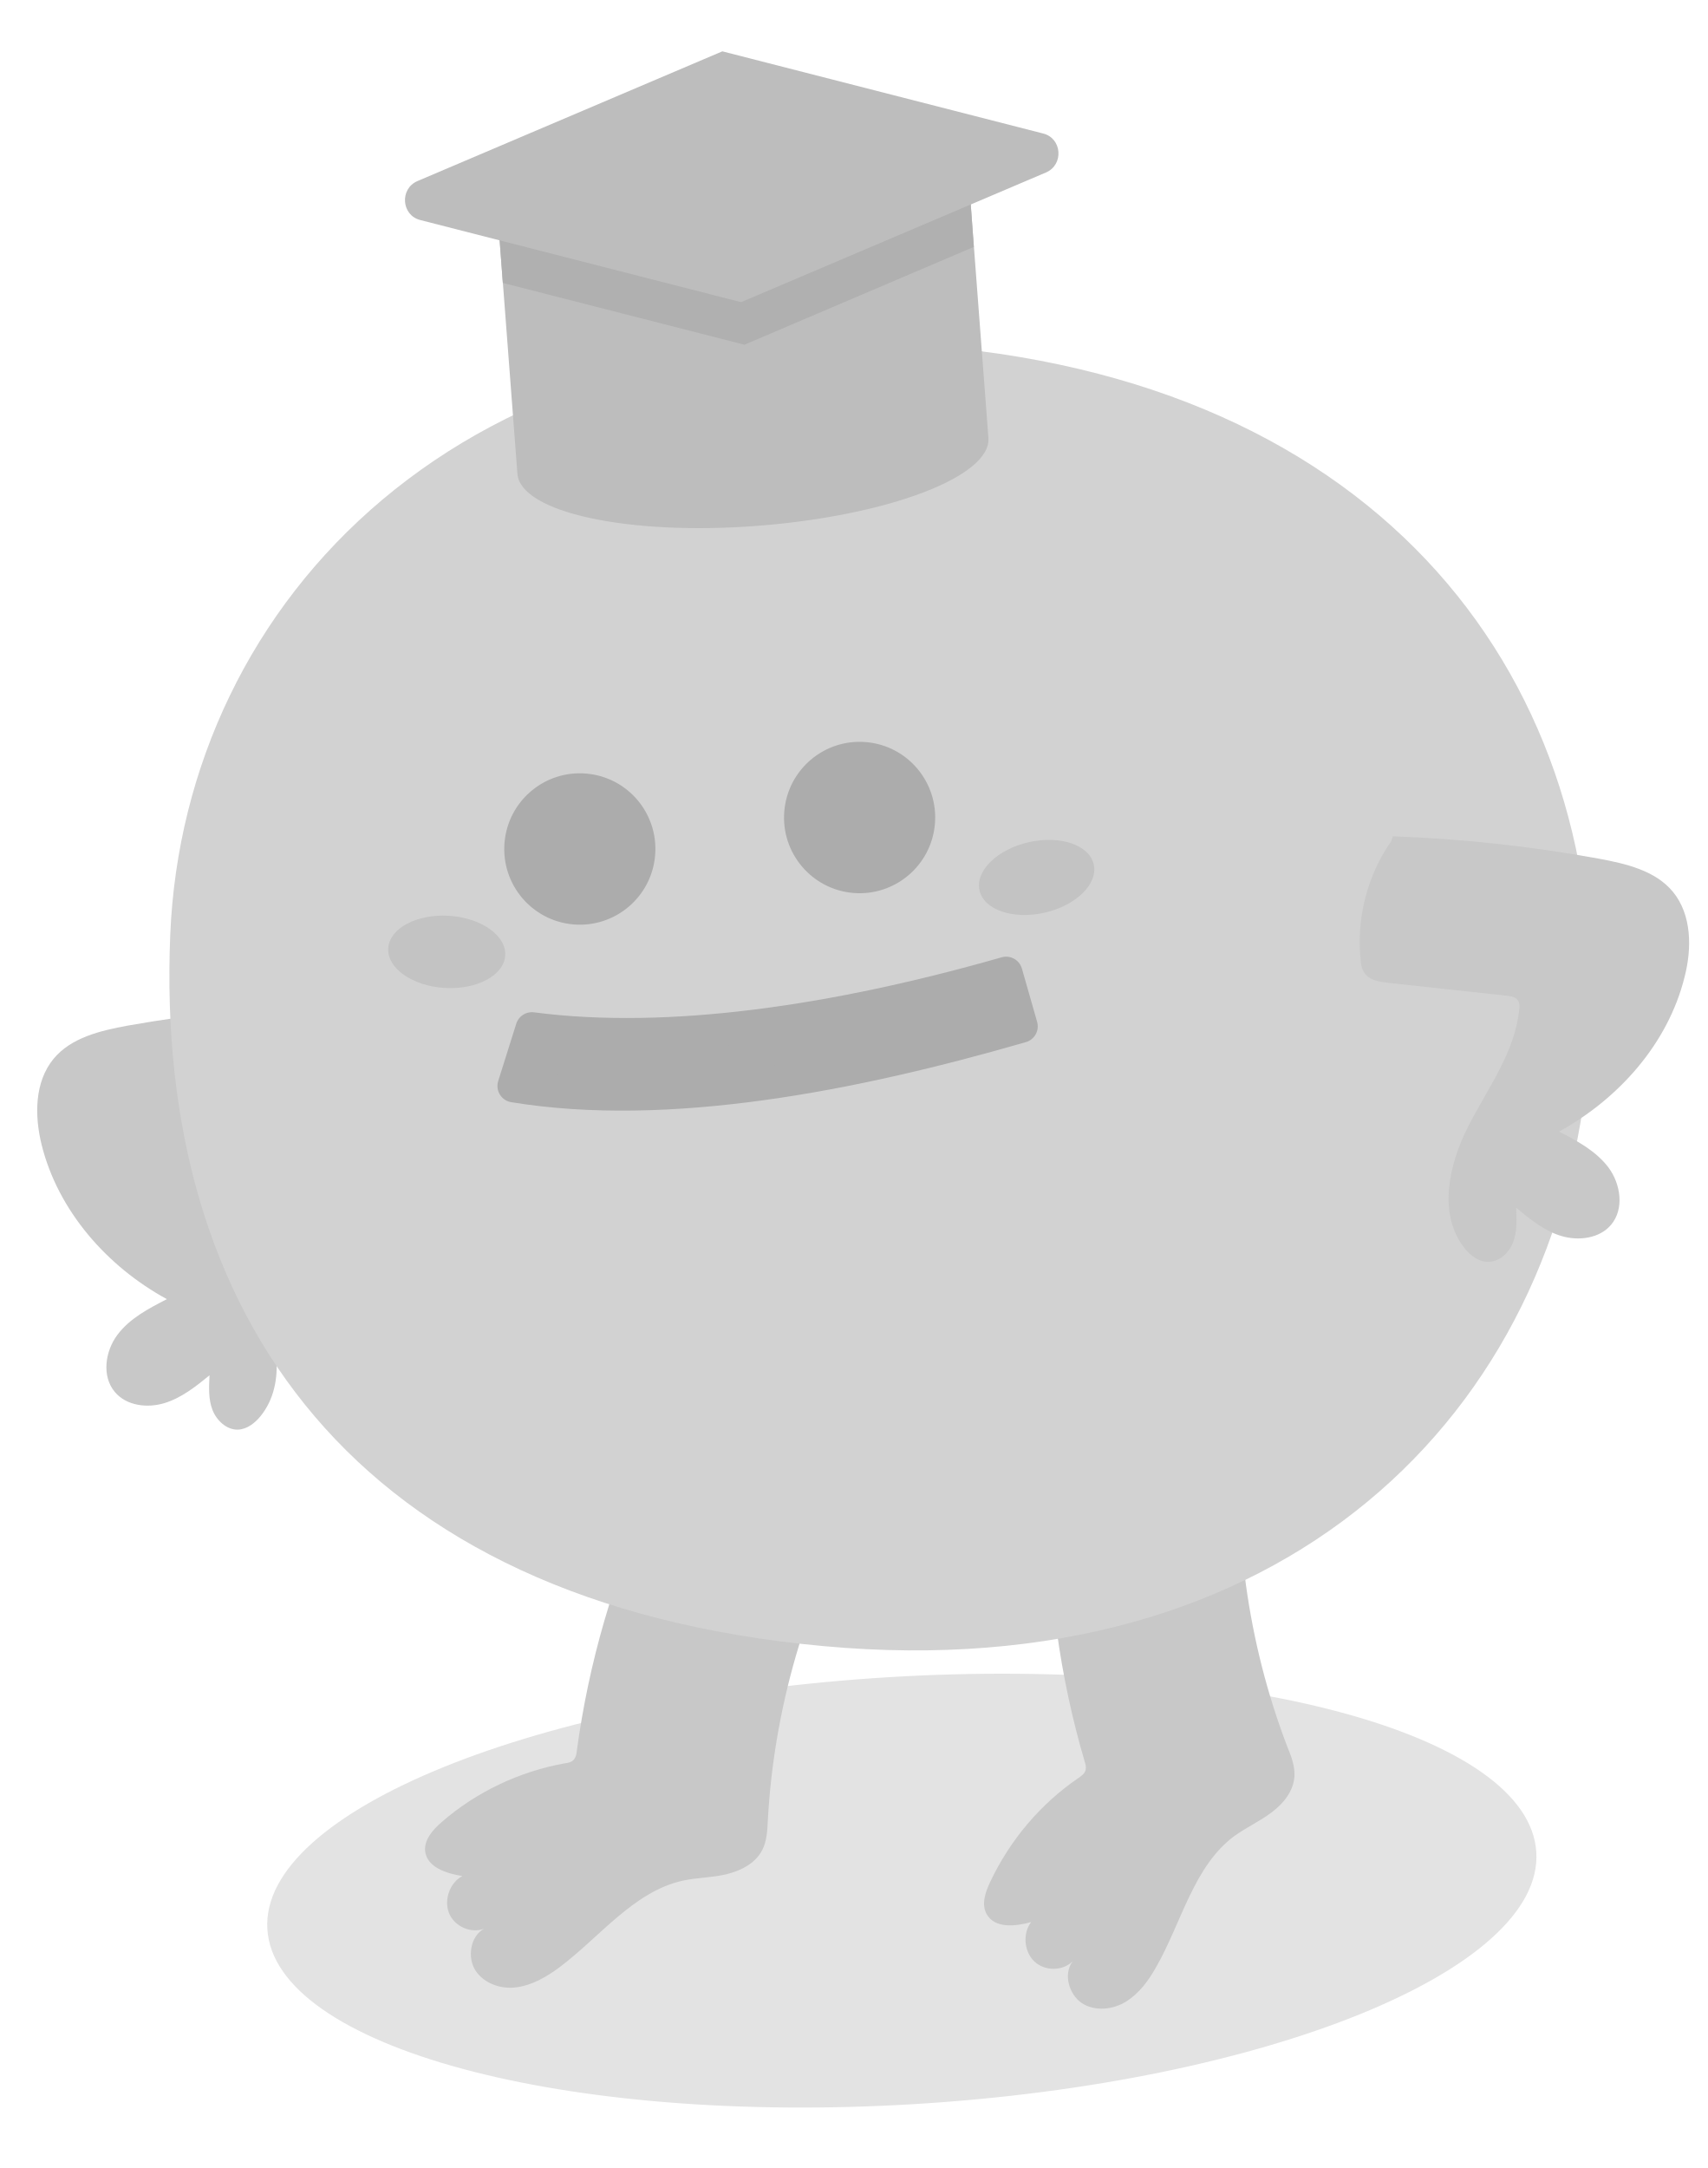
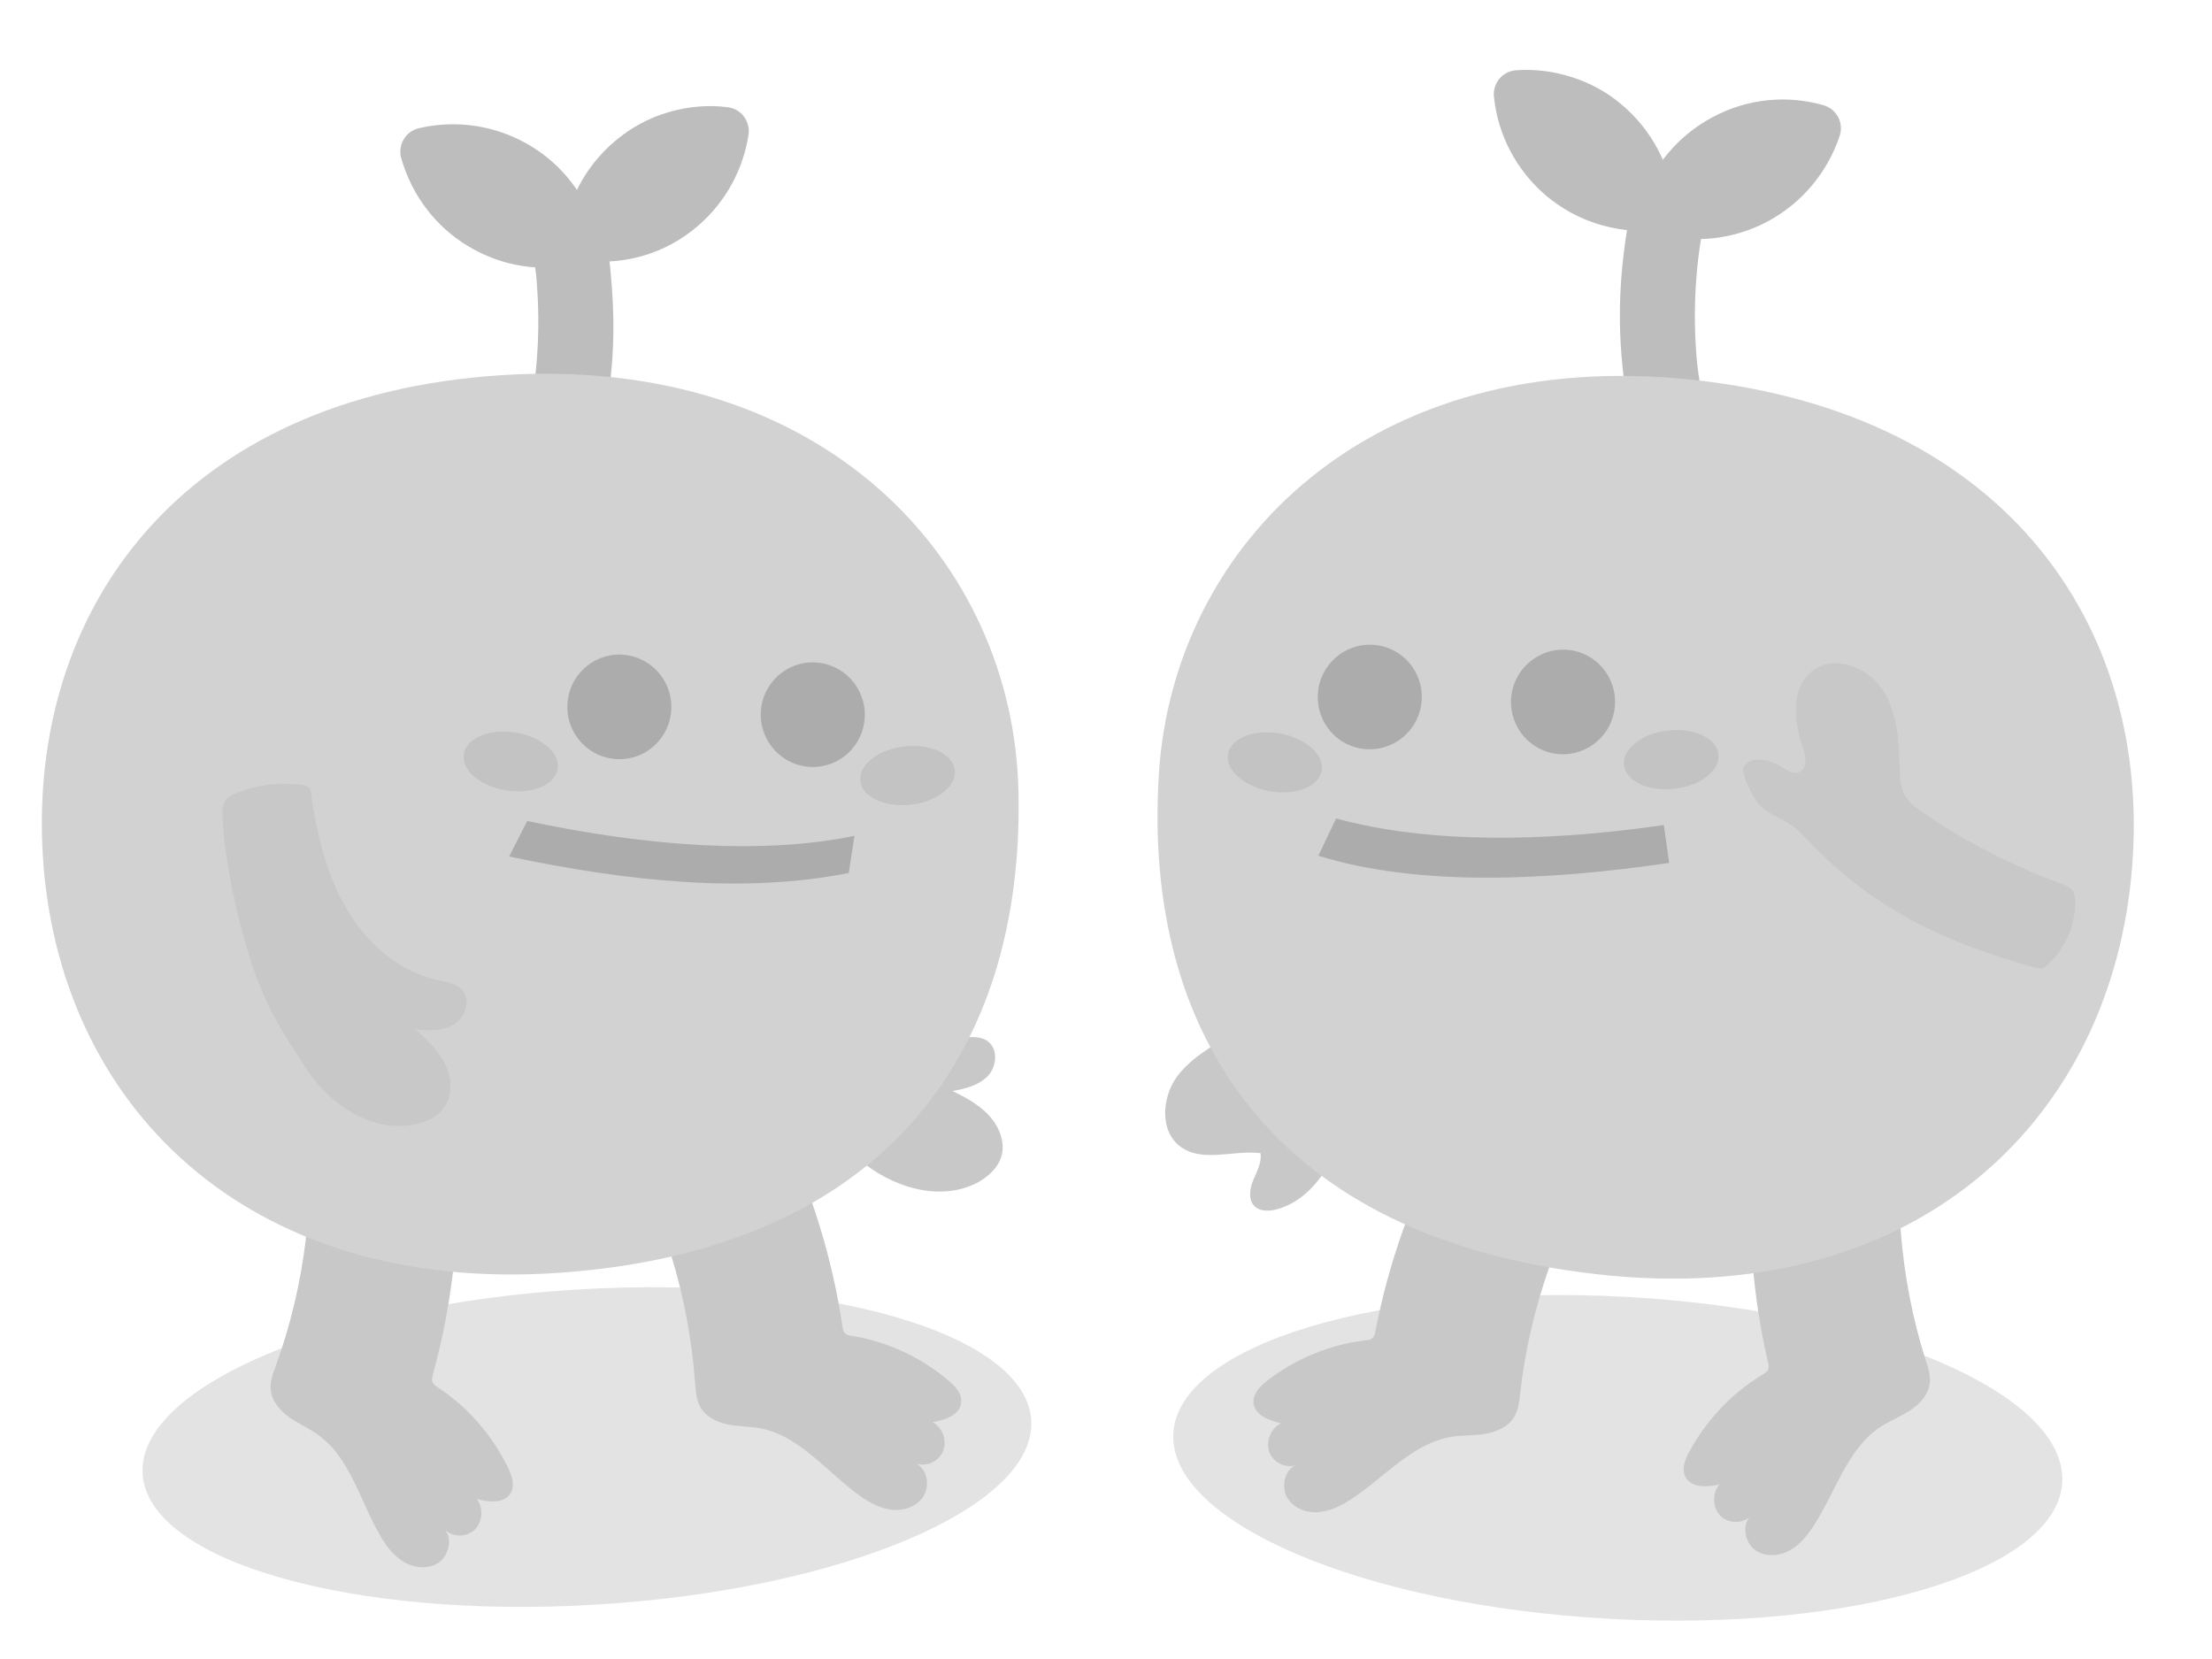
- <svg xmlns="http://www.w3.org/2000/svg" width="52" height="66" viewBox="0 0 52 66" fill="none">
-   <g id="Group 2787">
+ <svg xmlns="http://www.w3.org/2000/svg" width="68" height="51" viewBox="0 0 68 51" fill="none">
+   <g id="Group 2791">
+     <path id="Vector" d="M40.62 29.477C39.888 30.32 39.02 31.062 38.069 31.66C37.394 32.09 36.652 32.465 36.177 33.102C35.712 33.752 35.648 34.791 36.298 35.256C36.971 35.747 37.925 35.347 38.75 35.45C38.793 35.737 38.639 36.016 38.523 36.286C38.408 36.556 38.368 36.921 38.594 37.106C38.752 37.234 38.974 37.233 39.175 37.194C39.768 37.062 40.268 36.649 40.617 36.158C40.966 35.667 41.2 35.102 41.421 34.535C41.658 33.946 41.884 33.343 42.12 32.754C42.204 32.554 42.275 32.352 42.273 32.143C42.271 31.823 42.069 31.53 41.889 31.265C41.538 30.759 41.174 30.264 40.823 29.758" fill="#C8C8C8" />
    <g id="Group">
-       <path id="Vector" d="M10.154 30.556C8.05 30.636 5.956 30.858 3.886 31.223C3.06 31.376 2.17 31.583 1.631 32.233C1.052 32.939 1.048 33.953 1.266 34.845C1.766 36.859 3.258 38.556 5.082 39.55C4.528 39.833 3.948 40.137 3.575 40.636C3.202 41.135 3.09 41.893 3.497 42.376C3.85 42.796 4.479 42.873 4.999 42.717C5.519 42.561 5.962 42.21 6.38 41.868C6.362 42.22 6.342 42.584 6.467 42.914C6.592 43.243 6.898 43.529 7.24 43.523C7.524 43.512 7.764 43.32 7.935 43.11C8.753 42.095 8.424 40.568 7.841 39.397C7.246 38.225 6.409 37.127 6.297 35.819C6.294 35.724 6.29 35.63 6.331 35.562C6.4 35.45 6.543 35.427 6.674 35.415C7.887 35.283 9.089 35.15 10.301 35.029C10.562 35.005 10.849 34.958 11.009 34.748C11.102 34.626 11.127 34.463 11.14 34.311C11.271 33.059 10.935 31.756 10.21 30.726" fill="#C8C8C8" />
+       <path id="Vector_2" d="M24.198 27.287C24.695 28.431 25.285 29.57 26.162 30.458C27.039 31.347 28.249 31.973 29.497 31.902C29.8 31.883 30.129 31.834 30.37 32.013C30.69 32.252 30.642 32.792 30.366 33.078C30.089 33.365 29.673 33.475 29.281 33.537C29.69 33.742 30.1 33.957 30.408 34.298C30.715 34.63 30.912 35.118 30.784 35.552C30.677 35.901 30.381 36.17 30.061 36.349C28.886 36.97 27.39 36.492 26.385 35.621C25.38 34.75 24.705 34.136 23.952 33.035C23.158 31.873 22.257 30.18 21.82 28.847C21.763 28.675 21.714 28.483 21.786 28.312C21.842 28.179 21.955 28.079 22.07 27.998C22.632 27.573 23.314 27.307 24.018 27.224" fill="#C8C8C8" />
    </g>
-     <path id="Vector_2" d="M27.854 64.054C38.524 63.407 46.997 59.974 46.78 56.385C46.563 52.796 37.737 50.411 27.067 51.058C16.398 51.705 7.924 55.139 8.141 58.727C8.358 62.316 17.184 64.701 27.854 64.054Z" fill="#E3E3E3" />
+     <path id="Vector_3" d="M49.457 49.763C57.003 50.179 63.244 48.302 63.396 45.57C63.548 42.837 57.555 40.285 50.009 39.869C42.463 39.453 36.222 41.331 36.07 44.063C35.917 46.795 41.911 49.347 49.457 49.763Z" fill="#E3E3E3" />
+     <path id="Vector_4" d="M31.702 43.659C31.539 40.984 25.291 39.185 17.748 39.641C10.204 40.097 4.221 42.635 4.384 45.31C4.547 47.986 10.794 49.784 18.338 49.328C25.882 48.872 31.865 46.334 31.702 43.659Z" fill="#E3E3E3" />
    <g id="Group_2">
-       <path id="Vector_3" d="M32.606 43.182C32.023 43.805 31.93 44.753 31.927 45.614C31.896 48.313 32.264 51.035 33.031 53.638C33.059 53.723 33.075 53.807 33.056 53.888C33.023 54.003 32.923 54.065 32.835 54.129C31.684 54.915 30.753 56.015 30.148 57.297C30.004 57.603 29.878 57.97 30.041 58.267C30.286 58.713 30.916 58.649 31.399 58.513C31.134 58.856 31.18 59.415 31.497 59.713C31.813 60.012 32.355 60.011 32.664 59.707C32.372 60.083 32.542 60.712 32.944 60.982C33.346 61.24 33.893 61.181 34.291 60.932C34.69 60.683 34.983 60.283 35.22 59.855C35.984 58.505 36.354 56.802 37.587 55.893C37.951 55.629 38.355 55.451 38.72 55.175C39.086 54.9 39.389 54.525 39.416 54.067C39.431 53.761 39.316 53.456 39.198 53.175C37.985 50.003 37.515 46.553 37.815 43.18C36.133 43.425 34.394 43.359 32.731 42.969" fill="#C8C8C8" />
+       <path id="Vector_5" d="M54.498 33.66C54.014 34.122 53.898 34.862 53.856 35.538C53.708 37.655 53.871 39.808 54.352 41.885C54.37 41.953 54.379 42.02 54.361 42.083C54.329 42.172 54.249 42.216 54.177 42.261C53.241 42.826 52.463 43.648 51.932 44.626C51.805 44.86 51.69 45.142 51.804 45.383C51.975 45.744 52.471 45.722 52.854 45.638C52.631 45.895 52.642 46.335 52.876 46.584C53.109 46.833 53.533 46.856 53.788 46.632C53.543 46.914 53.647 47.415 53.949 47.645C54.251 47.866 54.681 47.845 55.004 47.667C55.336 47.491 55.575 47.19 55.779 46.864C56.438 45.839 56.805 44.519 57.81 43.862C58.107 43.671 58.431 43.55 58.729 43.35C59.026 43.16 59.281 42.87 59.324 42.512C59.349 42.273 59.273 42.028 59.194 41.802C58.391 39.258 58.181 36.528 58.57 33.895C57.243 34.011 55.888 33.88 54.605 33.498" fill="#C8C8C8" />
    </g>
    <g id="Group_3">
-       <path id="Vector_4" d="M21.435 43.594C20.653 43.916 20.181 44.749 19.818 45.544C18.689 47.996 17.921 50.633 17.562 53.316C17.555 53.398 17.535 53.49 17.482 53.557C17.416 53.645 17.296 53.671 17.177 53.684C15.812 53.933 14.498 54.552 13.441 55.476C13.185 55.702 12.925 55.987 12.943 56.33C12.982 56.841 13.59 57.035 14.078 57.112C13.695 57.315 13.509 57.842 13.675 58.246C13.841 58.649 14.34 58.869 14.742 58.715C14.322 58.938 14.219 59.59 14.48 59.99C14.74 60.39 15.267 60.565 15.732 60.499C16.209 60.433 16.631 60.186 17.021 59.901C18.268 58.969 19.294 57.582 20.795 57.251C21.227 57.158 21.687 57.162 22.12 57.057C22.553 56.953 22.996 56.731 23.208 56.325C23.349 56.053 23.366 55.724 23.38 55.419C23.564 52.036 24.534 48.686 26.19 45.724C24.544 45.264 22.997 44.483 21.636 43.446" fill="#C8C8C8" />
+       <path id="Vector_6" d="M45.75 33.479C45.125 33.696 44.718 34.328 44.398 34.936C43.403 36.809 42.683 38.843 42.279 40.933C42.27 40.997 42.25 41.069 42.206 41.118C42.15 41.185 42.055 41.199 41.961 41.204C40.883 41.337 39.828 41.764 38.96 42.441C38.75 42.607 38.534 42.818 38.532 43.089C38.539 43.491 39.005 43.671 39.383 43.754C39.075 43.896 38.905 44.301 39.016 44.625C39.127 44.949 39.508 45.145 39.829 45.042C39.491 45.198 39.38 45.705 39.566 46.031C39.751 46.356 40.155 46.518 40.522 46.487C40.897 46.457 41.238 46.282 41.556 46.076C42.573 45.402 43.438 44.36 44.627 44.168C44.969 44.114 45.327 44.138 45.671 44.076C46.014 44.014 46.371 43.86 46.555 43.55C46.677 43.344 46.705 43.087 46.73 42.847C47.028 40.201 47.94 37.615 49.37 35.366C48.104 34.931 46.931 34.247 45.914 33.372" fill="#C8C8C8" />
    </g>
    <g id="Group_4">
-       <g id="Group_5">
-         <path id="Vector_5" d="M28.473 10.543C42.675 11.76 49.229 21.372 48.376 32.155C47.509 43.102 39.032 51.391 25.083 50.113C10.759 48.804 4.703 39.99 5.184 28.455C5.611 18.238 14.224 9.323 28.473 10.543Z" fill="#D2D2D2" />
+       <path id="Vector_7" d="M13.499 34.041C13.963 34.521 14.049 35.266 14.065 35.95C14.129 38.076 13.871 40.214 13.304 42.269C13.29 42.335 13.266 42.401 13.289 42.465C13.313 42.556 13.39 42.606 13.467 42.657C14.381 43.256 15.127 44.116 15.616 45.112C15.733 45.355 15.834 45.645 15.711 45.875C15.531 46.229 15.031 46.187 14.656 46.082C14.866 46.346 14.839 46.783 14.597 47.021C14.354 47.259 13.931 47.267 13.685 47.033C13.916 47.324 13.792 47.823 13.483 48.037C13.175 48.251 12.748 48.204 12.423 48.021C12.097 47.829 11.865 47.52 11.678 47.189C11.066 46.136 10.759 44.803 9.775 44.107C9.494 43.902 9.163 43.766 8.883 43.562C8.602 43.358 8.343 43.059 8.32 42.7C8.305 42.46 8.391 42.223 8.477 41.995C9.384 39.492 9.714 36.766 9.424 34.127C10.743 34.301 12.102 34.224 13.407 33.899" fill="#C8C8C8" />
+     </g>
+     <g id="Group_5">
+       <path id="Vector_8" d="M22.736 33.189C23.36 33.436 23.733 34.079 24.031 34.699C24.947 36.613 25.587 38.674 25.899 40.784C25.912 40.848 25.917 40.922 25.966 40.974C26.026 41.045 26.119 41.057 26.203 41.07C27.273 41.243 28.308 41.723 29.156 42.437C29.36 42.609 29.568 42.827 29.549 43.097C29.528 43.497 29.05 43.657 28.668 43.719C28.972 43.875 29.119 44.282 28.992 44.605C28.866 44.928 28.481 45.101 28.169 44.992C28.503 45.165 28.591 45.668 28.391 45.996C28.191 46.315 27.785 46.452 27.414 46.411C27.043 46.37 26.699 46.179 26.399 45.957C25.413 45.242 24.587 44.156 23.411 43.916C23.066 43.846 22.717 43.859 22.372 43.789C22.026 43.718 21.674 43.546 21.515 43.223C21.4 43.008 21.393 42.758 21.368 42.519C21.178 39.855 20.373 37.239 19.045 34.935C20.319 34.548 21.531 33.924 22.582 33.088" fill="#C8C8C8" />
+     </g>
+     <g id="Group_6">
+       <g id="Group_7">
+         <g id="Group_8">
+           <path id="Vector_9" d="M52.216 11.52C52.186 11.278 52.156 11.036 52.135 10.797C52.142 10.896 52.15 10.995 52.166 11.097C52.044 9.77 52.1 8.43 52.327 7.126C52.306 7.226 52.293 7.328 52.271 7.428C52.311 7.179 52.362 6.924 52.42 6.68C52.488 6.372 52.492 6.083 52.34 5.802C52.208 5.547 51.945 5.309 51.671 5.232C51.387 5.152 51.059 5.155 50.796 5.314C50.548 5.458 50.299 5.699 50.227 5.987C49.892 7.48 49.734 9.02 49.821 10.55C49.849 11.043 49.903 11.545 49.969 12.04C50.008 12.315 50.242 12.612 50.468 12.751C50.709 12.905 51.068 12.989 51.346 12.903C51.63 12.828 51.904 12.662 52.054 12.4C52.094 12.306 52.142 12.214 52.181 12.12C52.254 11.92 52.259 11.718 52.216 11.52Z" fill="#BDBDBD" />
+         </g>
+       </g>
+       <g id="Group_9">
+         <path id="Vector_10" d="M49.223 6.522C48.697 6.356 48.214 6.087 47.778 5.726C46.939 5.025 46.415 4.026 46.297 2.933C46.29 2.834 46.312 2.734 46.383 2.66C46.446 2.583 46.539 2.534 46.637 2.527C47.169 2.491 47.688 2.558 48.187 2.716C48.713 2.883 49.197 3.152 49.632 3.512C50.471 4.214 50.995 5.213 51.113 6.306C51.12 6.405 51.099 6.505 51.027 6.579C50.964 6.656 50.872 6.705 50.773 6.712C50.241 6.747 49.723 6.68 49.223 6.522Z" fill="#BDBDBD" />
+         <path id="Vector_11" d="M48.076 3.069C48.54 3.216 48.995 3.456 49.389 3.794C50.181 4.461 50.643 5.382 50.744 6.345C50.271 6.379 49.787 6.323 49.323 6.176C48.858 6.029 48.404 5.789 48.009 5.451C47.217 4.784 46.756 3.863 46.654 2.9C47.139 2.86 47.62 2.925 48.076 3.069ZM48.298 2.364C47.755 2.192 47.19 2.12 46.609 2.159C46.411 2.174 46.218 2.268 46.092 2.422C45.966 2.576 45.902 2.779 45.926 2.98C46.051 4.173 46.628 5.247 47.532 6.017C47.997 6.406 48.522 6.698 49.1 6.881C49.644 7.053 50.209 7.125 50.79 7.086C50.988 7.071 51.181 6.977 51.307 6.823C51.432 6.669 51.496 6.466 51.473 6.265C51.348 5.072 50.771 3.998 49.867 3.228C49.404 2.83 48.877 2.547 48.298 2.364Z" fill="#BDBDBD" />
+       </g>
+       <g id="Group_10">
+         <path id="Vector_12" d="M51.027 6.82C50.939 6.792 50.854 6.727 50.812 6.646C50.764 6.553 50.757 6.454 50.787 6.357C51.136 5.314 51.861 4.448 52.822 3.938C53.786 3.418 54.901 3.306 55.955 3.6L55.964 3.603C56.052 3.631 56.137 3.697 56.179 3.778C56.227 3.87 56.234 3.97 56.203 4.067C55.855 5.11 55.13 5.975 54.169 6.486C53.205 7.005 52.09 7.117 51.036 6.823C51.027 6.82 51.027 6.82 51.027 6.82Z" fill="#BDBDBD" />
+         <path id="Vector_13" d="M55.856 3.947C55.547 4.867 54.916 5.675 53.992 6.158C53.078 6.645 52.049 6.726 51.129 6.465C51.439 5.545 52.069 4.736 52.993 4.253C53.908 3.767 54.936 3.685 55.856 3.947ZM56.078 3.242L56.069 3.239C56.06 3.236 56.06 3.236 56.052 3.233C54.901 2.908 53.693 3.04 52.649 3.602C51.596 4.16 50.81 5.094 50.431 6.234C50.37 6.428 50.382 6.635 50.48 6.812C50.57 6.986 50.723 7.112 50.907 7.17C50.916 7.173 50.925 7.175 50.925 7.175C52.075 7.5 53.283 7.369 54.336 6.81C55.381 6.249 56.164 5.323 56.549 4.195C56.551 4.186 56.554 4.177 56.557 4.168C56.679 3.781 56.472 3.366 56.078 3.242Z" fill="#BDBDBD" />
      </g>
    </g>
-     <path id="Vector_6" d="M16.197 31.314L15.647 33.06C20.319 33.826 25.963 32.729 31.099 31.245L30.636 29.624C25.49 31.095 20.392 31.862 16.197 31.314Z" fill="#ACACAC" stroke="#ACACAC" stroke-miterlimit="10" stroke-linecap="round" stroke-linejoin="round" />
-     <path id="Vector_7" d="M17.459 28.142C18.725 28.25 19.84 27.31 19.948 26.042C20.057 24.774 19.119 23.658 17.852 23.55C16.586 23.441 15.471 24.381 15.363 25.649C15.254 26.917 16.192 28.033 17.459 28.142Z" fill="#ACACAC" />
-     <path id="Vector_8" d="M25.978 27.184C27.244 27.292 28.359 26.352 28.468 25.084C28.576 23.816 27.638 22.7 26.372 22.592C25.105 22.483 23.991 23.424 23.882 24.692C23.773 25.959 24.712 27.075 25.978 27.184Z" fill="#ACACAC" />
-     <g id="Group_6">
-       <path id="Vector_9" d="M42.409 25.46C44.512 25.534 46.602 25.761 48.679 26.139C49.503 26.292 50.404 26.499 50.938 27.147C51.515 27.845 51.521 28.872 51.293 29.749C50.789 31.771 49.291 33.448 47.472 34.449C48.026 34.732 48.6 35.041 48.981 35.546C49.351 36.05 49.463 36.803 49.056 37.287C48.702 37.705 48.071 37.781 47.553 37.63C47.036 37.48 46.595 37.123 46.166 36.768C46.183 37.123 46.2 37.479 46.077 37.81C45.954 38.142 45.647 38.423 45.294 38.416C45.013 38.404 44.769 38.218 44.599 38.002C43.779 36.977 44.11 35.459 44.705 34.294C45.299 33.13 46.137 32.022 46.26 30.723C46.268 30.629 46.276 30.535 46.223 30.46C46.151 30.347 46.011 30.324 45.882 30.313C44.679 30.186 43.466 30.047 42.263 29.92C42.007 29.886 41.715 29.849 41.557 29.635C41.461 29.509 41.439 29.354 41.429 29.2C41.3 27.95 41.636 26.645 42.361 25.61" fill="#C8C8C8" />
+     <g id="Group_11">
+       <g id="Group_12">
+         <g id="Group_13">
+           <path id="Vector_14" d="M18.555 13.039C18.702 12.238 18.814 11.445 18.845 10.633C18.877 9.82 18.837 9.023 18.756 8.217C18.72 7.809 18.654 7.397 18.582 6.996C18.527 6.715 18.309 6.423 18.069 6.279C17.826 6.126 17.48 6.053 17.203 6.125C16.582 6.294 16.222 6.869 16.339 7.506C16.42 7.942 16.481 8.374 16.517 8.82C16.503 8.719 16.498 8.616 16.485 8.515C16.61 9.851 16.55 11.201 16.314 12.524C16.33 12.426 16.345 12.328 16.369 12.228C16.36 12.268 16.352 12.317 16.342 12.357C16.29 12.501 16.278 12.656 16.302 12.802C16.301 12.963 16.343 13.105 16.423 13.248C16.554 13.493 16.815 13.728 17.088 13.808C17.379 13.884 17.71 13.885 17.976 13.73C18.241 13.565 18.497 13.327 18.555 13.039Z" fill="#BDBDBD" />
+         </g>
+       </g>
+       <g id="Group_14">
+         <path id="Vector_15" d="M19.41 7.573C18.953 7.677 18.478 7.7 18.006 7.656C17.908 7.64 17.813 7.595 17.756 7.513C17.691 7.433 17.668 7.334 17.684 7.236C17.85 6.147 18.422 5.183 19.288 4.513C19.777 4.136 20.322 3.88 20.913 3.745C21.371 3.642 21.846 3.619 22.318 3.663C22.416 3.679 22.511 3.724 22.568 3.806C22.633 3.885 22.655 3.985 22.64 4.083C22.474 5.172 21.902 6.136 21.036 6.806C20.556 7.181 20.002 7.439 19.41 7.573Z" fill="#BDBDBD" />
+         <path id="Vector_16" d="M20.993 4.097C21.415 4.001 21.852 3.977 22.277 4.023C22.127 4.976 21.634 5.874 20.817 6.505C20.359 6.856 19.855 7.084 19.326 7.204C18.905 7.3 18.467 7.323 18.042 7.278C18.192 6.325 18.685 5.426 19.503 4.795C19.96 4.445 20.464 4.217 20.993 4.097ZM20.829 3.376C20.183 3.523 19.587 3.8 19.059 4.214C18.121 4.939 17.503 5.989 17.319 7.167C17.288 7.364 17.344 7.569 17.466 7.731C17.588 7.893 17.771 7.993 17.974 8.013C18.486 8.068 18.999 8.046 19.501 7.932C20.147 7.785 20.743 7.507 21.271 7.094C22.209 6.369 22.828 5.319 23.011 4.14C23.042 3.944 22.986 3.739 22.864 3.577C22.742 3.415 22.559 3.315 22.357 3.294C21.842 3.231 21.331 3.262 20.829 3.376Z" fill="#BDBDBD" />
+       </g>
+       <g id="Group_15">
+         <path id="Vector_17" d="M17.71 7.762C16.653 8.002 15.549 7.836 14.621 7.279C13.681 6.716 12.989 5.83 12.691 4.771C12.659 4.673 12.673 4.566 12.728 4.478C12.774 4.392 12.865 4.333 12.961 4.302L12.988 4.296C14.046 4.055 15.149 4.222 16.078 4.778C17.017 5.342 17.709 6.227 18.008 7.287C18.039 7.384 18.026 7.491 17.971 7.58C17.924 7.666 17.834 7.724 17.737 7.756L17.71 7.762Z" fill="#BDBDBD" />
+         <path id="Vector_18" d="M13.07 4.656C14.002 4.444 15.004 4.577 15.895 5.095C16.788 5.621 17.394 6.46 17.653 7.386C17.644 7.388 17.635 7.39 17.626 7.393C16.694 7.604 15.692 7.472 14.801 6.954C13.908 6.427 13.302 5.589 13.043 4.662C13.052 4.66 13.061 4.658 13.07 4.656ZM12.906 3.935L12.879 3.941C12.682 3.986 12.512 4.11 12.41 4.285C12.309 4.459 12.28 4.665 12.334 4.861C12.664 6.018 13.404 6.987 14.427 7.588C15.441 8.192 16.634 8.376 17.79 8.113L17.817 8.107C18.014 8.062 18.184 7.939 18.286 7.764C18.387 7.589 18.416 7.384 18.362 7.187C18.032 6.031 17.292 5.061 16.269 4.46C15.245 3.859 14.053 3.675 12.906 3.935Z" fill="#BDBDBD" />
+       </g>
    </g>
-     <g id="Group_7">
-       <path id="Vector_10" d="M22.632 9.111L15.206 7.212L15.755 14.422C15.843 15.597 19.128 16.315 23.09 16.006C27.053 15.696 30.196 14.502 30.096 13.325L29.554 6.175L22.632 9.111Z" fill="#BDBDBD" />
-       <path id="Vector_11" d="M22.633 9.111L15.206 7.212L15.31 8.613L22.668 10.494L29.652 7.517L29.555 6.164L22.633 9.111Z" fill="#B0B0B0" />
-       <path id="Vector_12" d="M22.566 9.199L31.849 5.251C32.4 5.015 32.339 4.207 31.762 4.064L21.995 1.563L12.712 5.512C12.162 5.748 12.222 6.555 12.799 6.699L22.566 9.199Z" fill="#BDBDBD" />
+     <path id="Vector_19" d="M52.029 11.675C61.86 12.725 66.268 19.508 65.513 27C64.751 34.603 58.752 40.262 49.103 39.173C39.197 38.056 35.126 31.835 35.624 23.811C36.063 16.712 42.16 10.619 52.029 11.675Z" fill="#D2D2D2" />
+     <path id="Vector_20" d="M51.479 24.248C52.281 24.156 52.885 23.68 52.828 23.185C52.77 22.691 52.074 22.365 51.272 22.458C50.469 22.55 49.866 23.027 49.923 23.521C49.98 24.016 50.677 24.341 51.479 24.248Z" fill="#C3C3C3" />
+     <path id="Vector_21" d="M39.032 24.323C39.826 24.465 40.542 24.184 40.63 23.694C40.717 23.203 40.144 22.691 39.349 22.548C38.555 22.405 37.839 22.687 37.751 23.177C37.664 23.667 38.237 24.18 39.032 24.323Z" fill="#C3C3C3" />
+     <g id="Group 2790">
+       <path id="Vector_22" d="M41.073 25.16L40.529 26.307C43.666 27.278 47.652 27.061 51.313 26.527L51.148 25.363C47.478 25.895 43.9 25.934 41.073 25.16Z" fill="#ACACAC" />
+       <path id="Vector_23" d="M41.694 22.981C42.547 23.209 43.425 22.698 43.654 21.84C43.882 20.982 43.376 20.101 42.523 19.873C41.67 19.645 40.792 20.156 40.563 21.015C40.335 21.873 40.841 22.753 41.694 22.981Z" fill="#ACACAC" />
+       <path id="Vector_24" d="M47.636 23.133C48.489 23.361 49.367 22.85 49.595 21.991C49.824 21.133 49.318 20.253 48.465 20.025C47.612 19.797 46.734 20.308 46.505 21.166C46.276 22.025 46.783 22.905 47.636 23.133Z" fill="#ACACAC" />
    </g>
-     <path id="Vector_13" d="M31.811 27.784C32.771 27.564 33.44 26.906 33.304 26.314C33.169 25.722 32.28 25.42 31.32 25.64C30.359 25.859 29.691 26.517 29.826 27.109C29.962 27.701 30.85 28.003 31.811 27.784Z" fill="#C3C3C3" />
-     <path id="Vector_14" d="M13.535 30.075C14.518 30.136 15.346 29.694 15.383 29.087C15.42 28.481 14.653 27.94 13.67 27.879C12.686 27.819 11.859 28.261 11.822 28.867C11.784 29.474 12.551 30.015 13.535 30.075Z" fill="#C3C3C3" />
+     <path id="Vector_25" d="M31.31 24.351C31.479 32.387 27.154 38.425 17.205 39.127C7.522 39.803 1.762 33.902 1.315 26.272C0.874 18.753 5.56 12.165 15.421 11.533C25.328 10.898 31.163 17.238 31.31 24.351Z" fill="#D2D2D2" />
+     <path id="Vector_26" d="M28.004 24.738C28.806 24.645 29.41 24.169 29.353 23.674C29.295 23.18 28.599 22.854 27.796 22.947C26.994 23.04 26.39 23.516 26.448 24.01C26.505 24.505 27.202 24.83 28.004 24.738Z" fill="#C3C3C3" />
+     <path id="Vector_27" d="M15.561 24.298C16.359 24.424 17.068 24.127 17.146 23.635C17.223 23.143 16.639 22.643 15.841 22.517C15.044 22.392 14.335 22.688 14.257 23.18C14.18 23.672 14.764 24.173 15.561 24.298Z" fill="#C3C3C3" />
+     <g id="Group 2789">
+       <path id="Vector_28" d="M16.208 25.238L15.652 26.33C19.275 27.098 22.9 27.476 26.092 26.836L26.267 25.695C23.395 26.287 19.831 26.006 16.208 25.238Z" fill="#ACACAC" />
+       <path id="Vector_29" d="M25.09 23.575C25.971 23.519 26.639 22.754 26.582 21.868C26.525 20.981 25.764 20.309 24.883 20.365C24.001 20.422 23.333 21.186 23.39 22.073C23.448 22.959 24.208 23.632 25.09 23.575Z" fill="#ACACAC" />
+       <path id="Vector_30" d="M19.143 23.336C20.024 23.28 20.692 22.515 20.635 21.629C20.578 20.742 19.817 20.07 18.936 20.126C18.055 20.183 17.387 20.947 17.444 21.834C17.501 22.72 18.262 23.393 19.143 23.336Z" fill="#ACACAC" />
+     </g>
+     <g id="Group_16">
+       <path id="Vector_31" d="M9.54 24.248C9.712 25.487 9.977 26.739 10.591 27.83C11.196 28.921 12.204 29.847 13.42 30.121C13.719 30.186 14.044 30.23 14.234 30.467C14.476 30.785 14.287 31.288 13.951 31.495C13.605 31.702 13.181 31.692 12.781 31.644C13.115 31.956 13.457 32.267 13.668 32.68C13.878 33.083 13.93 33.599 13.688 33.994C13.497 34.303 13.14 34.483 12.776 34.562C11.478 34.849 10.159 33.979 9.425 32.868C8.689 31.758 8.197 30.984 7.775 29.724C7.32 28.391 6.905 26.519 6.841 25.116C6.829 24.931 6.835 24.736 6.946 24.59C7.03 24.474 7.164 24.41 7.299 24.364C7.955 24.109 8.687 24.034 9.386 24.147" fill="#C8C8C8" />
+     </g>
+     <path id="Vector_32" d="M62.567 29.75C59.772 28.977 57.55 27.923 55.554 25.81C55.421 25.673 55.29 25.523 55.13 25.407C54.993 25.306 54.854 25.229 54.703 25.151C54.481 25.041 54.259 24.931 54.094 24.753C53.929 24.575 53.498 23.79 53.607 23.58C53.821 23.197 54.42 23.349 54.788 23.586C54.949 23.689 55.132 23.808 55.3 23.74C55.582 23.636 55.516 23.223 55.412 22.94C55.14 22.16 55.056 21.13 55.714 20.623C56.372 20.117 57.39 20.486 57.856 21.177C58.322 21.868 58.375 22.735 58.395 23.561C58.408 23.895 58.407 24.239 58.598 24.519C58.715 24.691 58.885 24.821 59.057 24.938C60.384 25.858 61.84 26.607 63.366 27.168C63.485 27.205 63.614 27.256 63.69 27.351C63.777 27.459 63.797 27.608 63.794 27.756C63.795 28.531 63.416 29.301 62.81 29.777" fill="#C8C8C8" />
  </g>
</svg>
